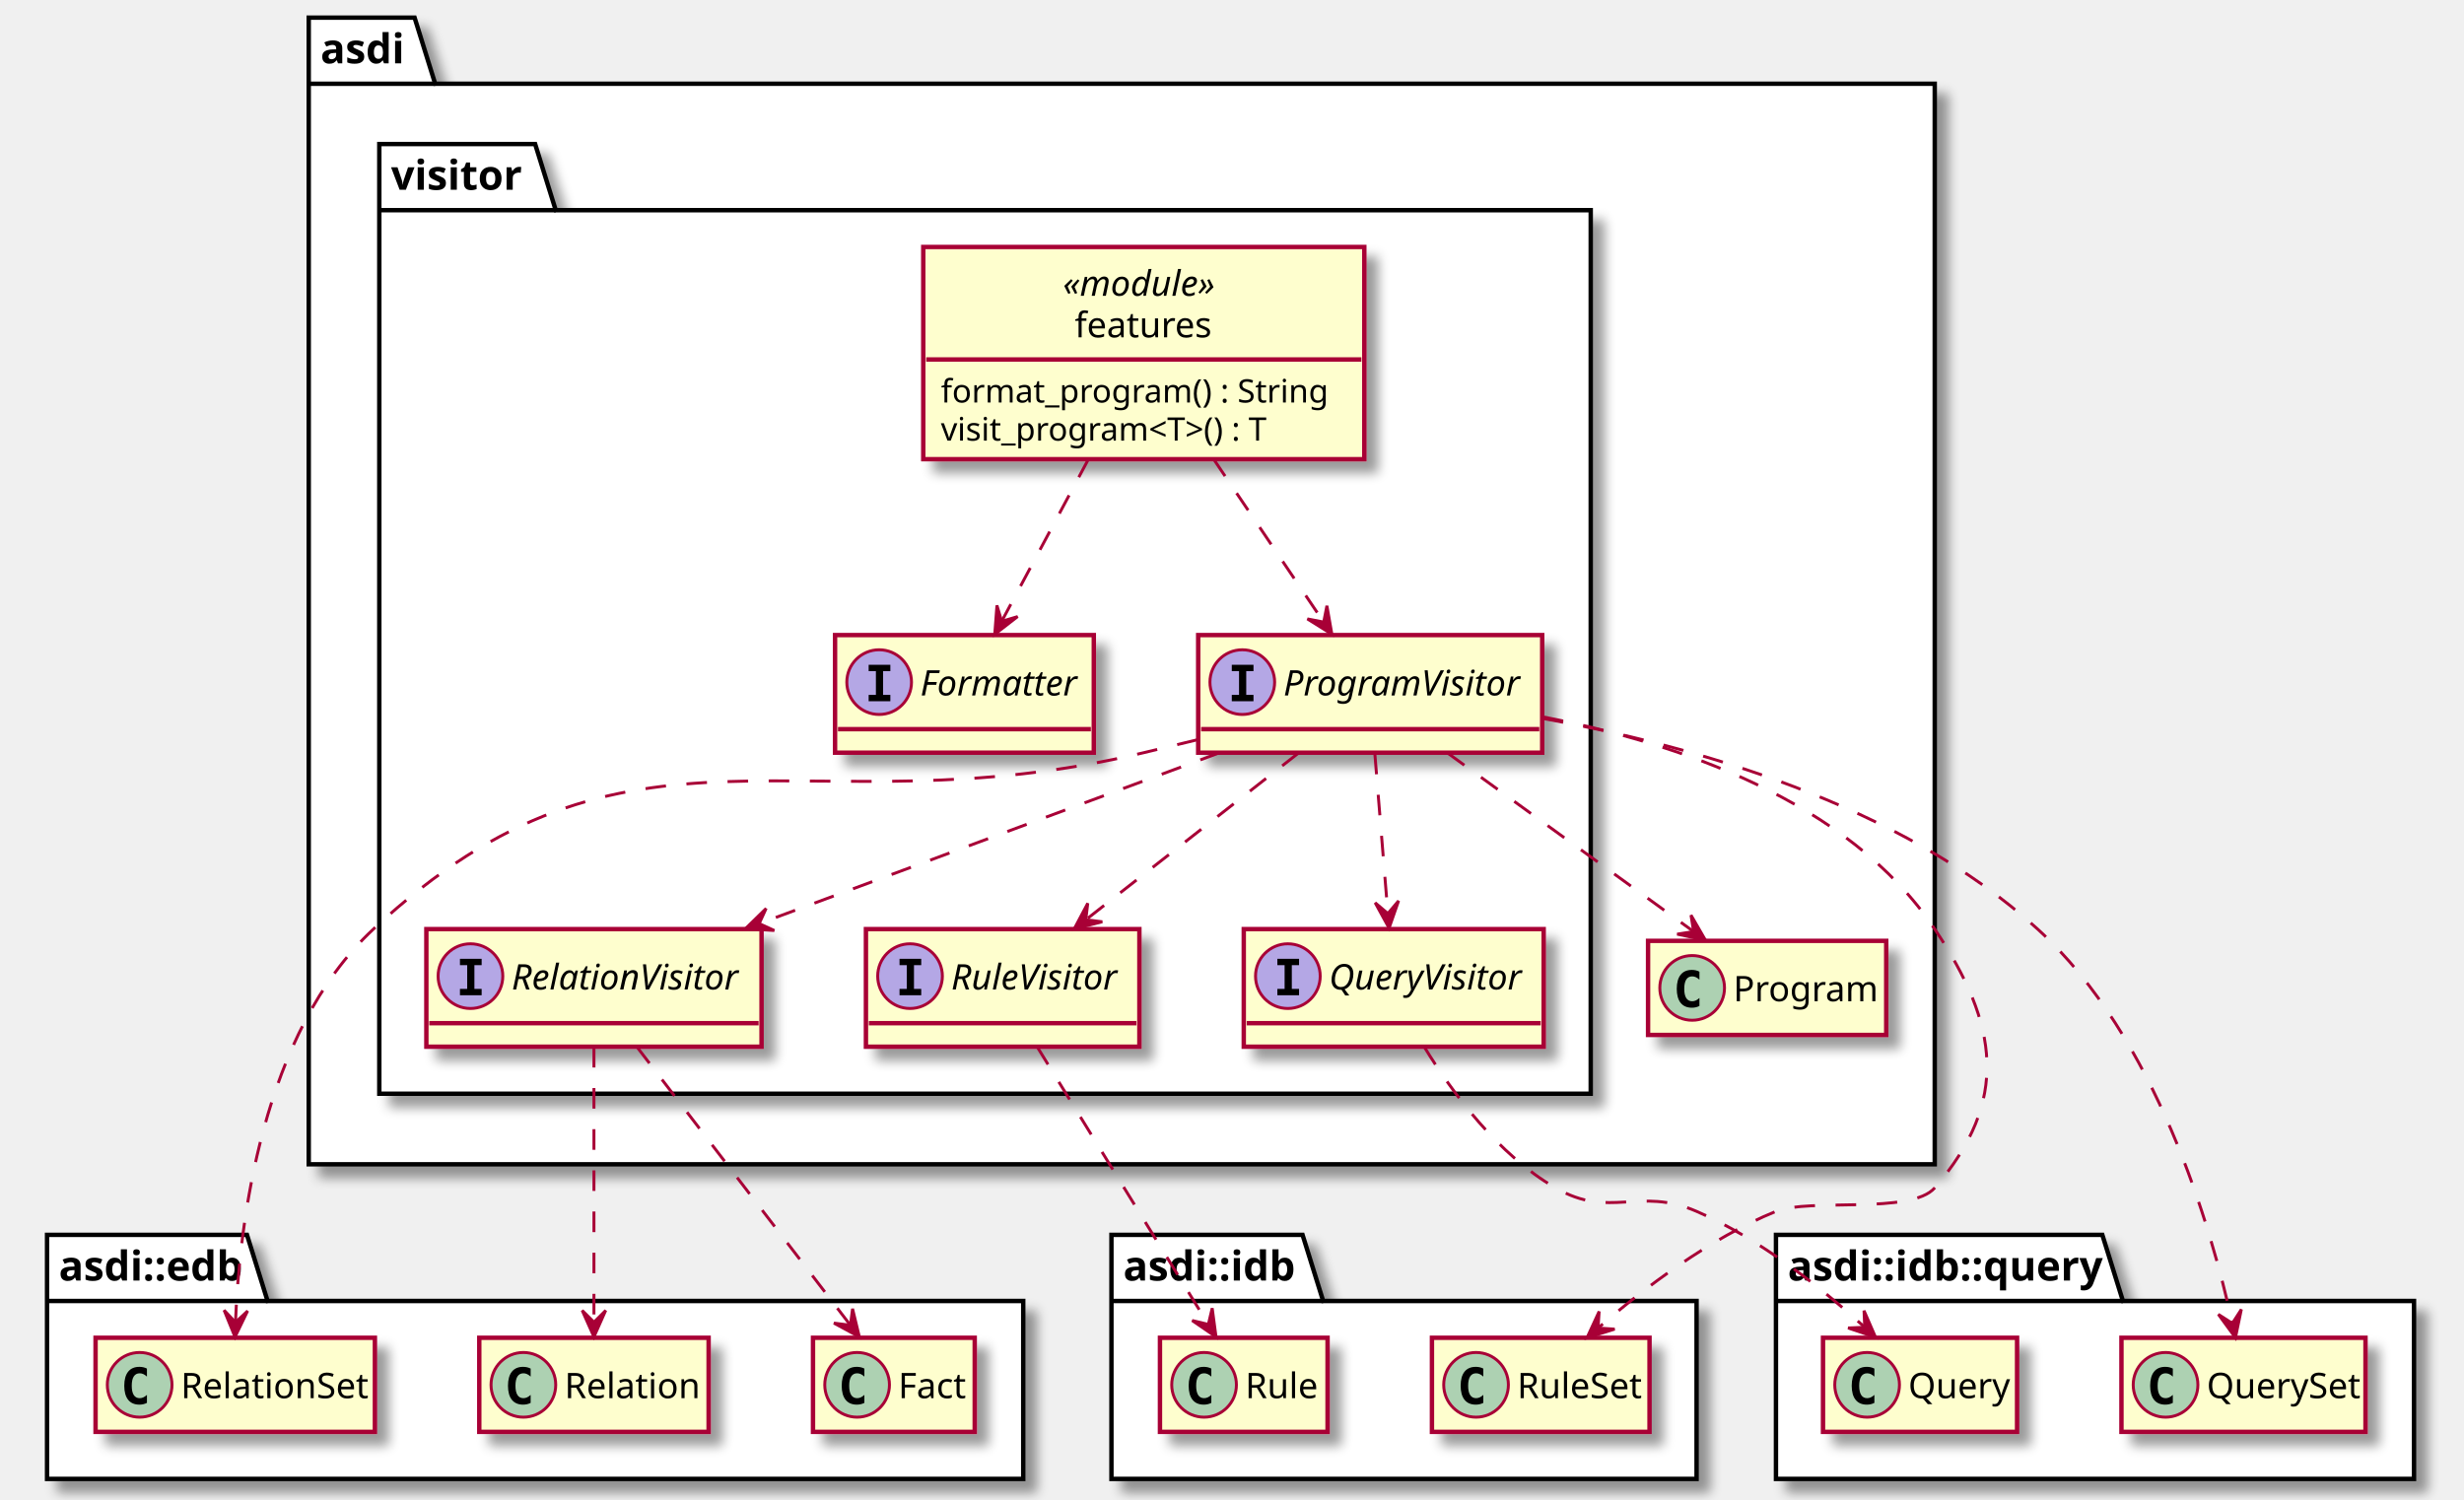
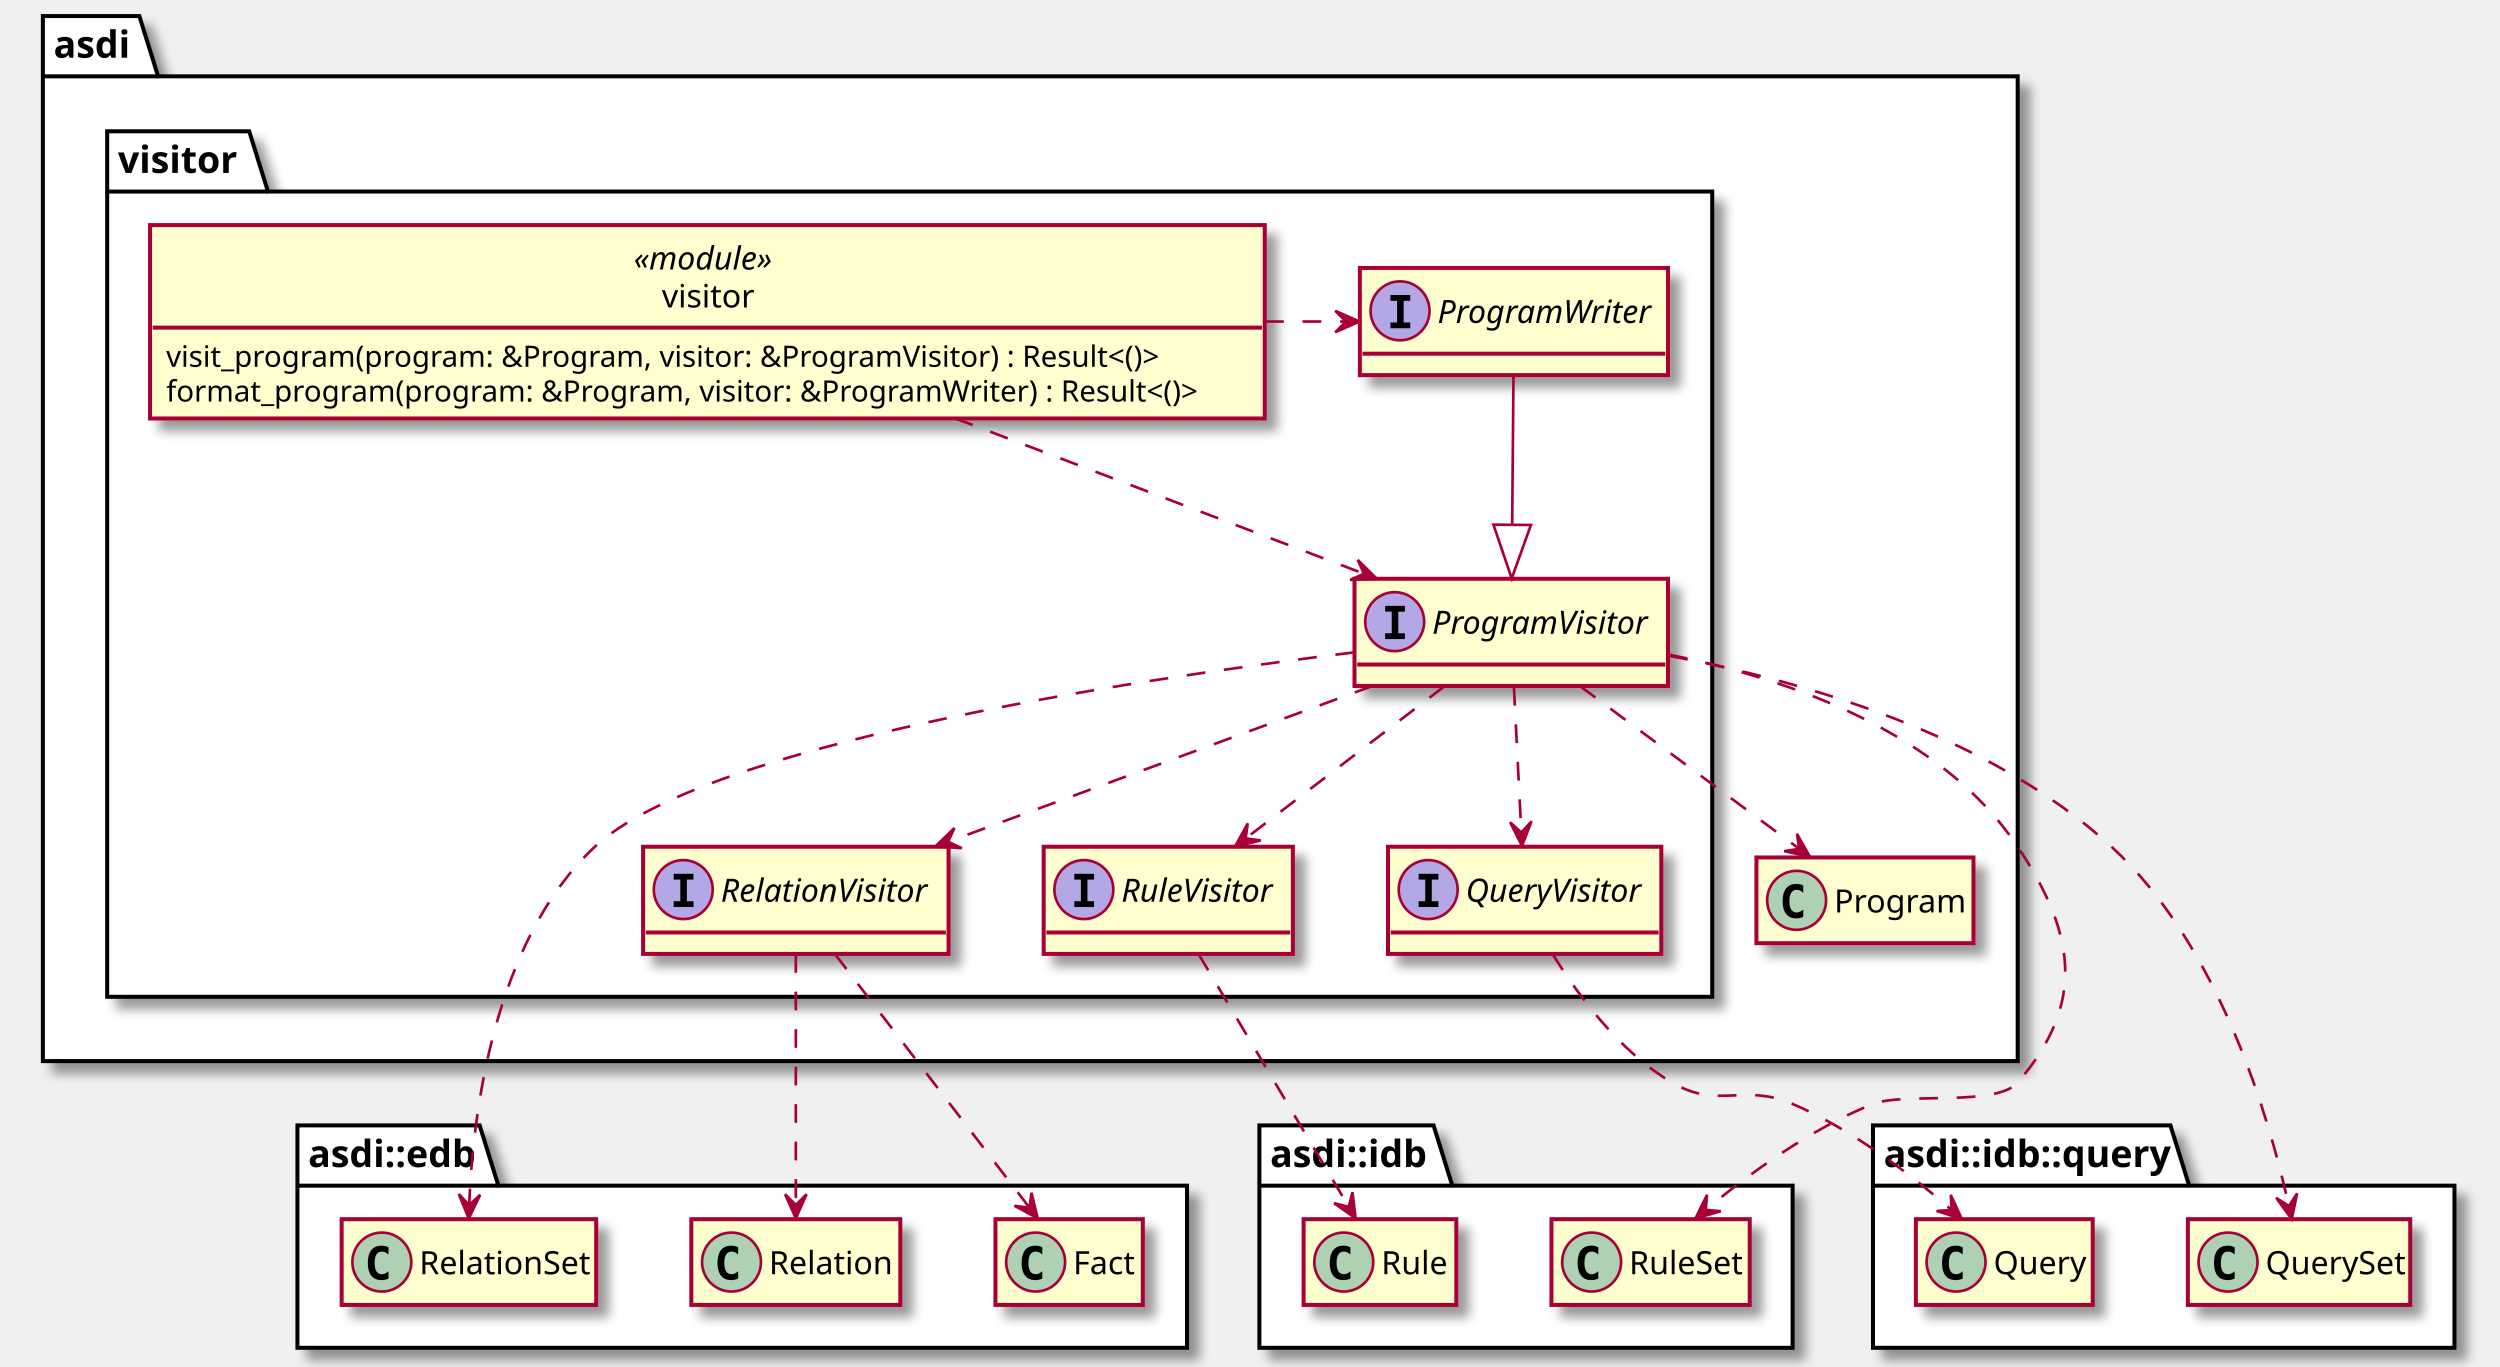
- <svg xmlns="http://www.w3.org/2000/svg" contentScriptType="application/ecmascript" contentStyleType="text/css" height="510px" preserveAspectRatio="none" style="width:838px;height:510px;background:#FFFFFF;" version="1.1" viewBox="0 0 838 510" width="838px" zoomAndPan="magnify">
+ <svg xmlns="http://www.w3.org/2000/svg" contentScriptType="application/ecmascript" contentStyleType="text/css" height="510px" preserveAspectRatio="none" style="width:933px;height:510px;background:#FFFFFF;" version="1.1" viewBox="0 0 933 510" width="933px" zoomAndPan="magnify">
  <defs>
-     <filter height="300%" id="fqxi6n0t3gpfo" width="300%" x="-1" y="-1">
+     <filter height="300%" id="f7qokadaswhg0" width="300%" x="-1" y="-1">
      <feGaussianBlur result="blurOut" stdDeviation="2.0" />
      <feColorMatrix in="blurOut" result="blurOut2" type="matrix" values="0 0 0 0 0 0 0 0 0 0 0 0 0 0 0 0 0 0 .4 0" />
      <feOffset dx="4.0" dy="4.0" in="blurOut2" result="blurOut3" />
      <feBlend in="SourceGraphic" in2="blurOut3" mode="normal" />
    </filter>
  </defs>
  <g>
-     <polygon fill="#FFFFFF" filter="url(#fqxi6n0t3gpfo)" points="105,6,141,6,148,28.488,658,28.488,658,396,105,396,105,6" style="stroke:#000000;stroke-width:1.5;" />
-     <line style="stroke:#000000;stroke-width:1.5;" x1="105" x2="148" y1="28.488" y2="28.488" />
-     <text fill="#000000" font-family="sans-serif" font-size="14" font-weight="bold" lengthAdjust="spacing" textLength="30" x="109" y="21.535">asdi</text>
-     <polygon fill="#FFFFFF" filter="url(#fqxi6n0t3gpfo)" points="129,49,182,49,189,71.488,541,71.488,541,372,129,372,129,49" style="stroke:#000000;stroke-width:1.5;" />
-     <line style="stroke:#000000;stroke-width:1.5;" x1="129" x2="189" y1="71.488" y2="71.488" />
-     <text fill="#000000" font-family="sans-serif" font-size="14" font-weight="bold" lengthAdjust="spacing" textLength="47" x="133" y="64.535">visitor</text>
-     <polygon fill="#FFFFFF" filter="url(#fqxi6n0t3gpfo)" points="16,420,84,420,91,442.488,348,442.488,348,503,16,503,16,420" style="stroke:#000000;stroke-width:1.5;" />
-     <line style="stroke:#000000;stroke-width:1.5;" x1="16" x2="91" y1="442.488" y2="442.488" />
-     <text fill="#000000" font-family="sans-serif" font-size="14" font-weight="bold" lengthAdjust="spacing" textLength="62" x="20" y="435.535">asdi::edb</text>
-     <polygon fill="#FFFFFF" filter="url(#fqxi6n0t3gpfo)" points="378,420,443,420,450,442.488,577,442.488,577,503,378,503,378,420" style="stroke:#000000;stroke-width:1.5;" />
-     <line style="stroke:#000000;stroke-width:1.5;" x1="378" x2="450" y1="442.488" y2="442.488" />
-     <text fill="#000000" font-family="sans-serif" font-size="14" font-weight="bold" lengthAdjust="spacing" textLength="59" x="382" y="435.535">asdi::idb</text>
-     <polygon fill="#FFFFFF" filter="url(#fqxi6n0t3gpfo)" points="604,420,715,420,722,442.488,821,442.488,821,503,604,503,604,420" style="stroke:#000000;stroke-width:1.5;" />
-     <line style="stroke:#000000;stroke-width:1.5;" x1="604" x2="722" y1="442.488" y2="442.488" />
-     <text fill="#000000" font-family="sans-serif" font-size="14" font-weight="bold" lengthAdjust="spacing" textLength="105" x="608" y="435.535">asdi::idb::query</text>
-     <rect codeLine="4" fill="#FEFECE" filter="url(#fqxi6n0t3gpfo)" height="32" id="asdi::Program" style="stroke:#A80036;stroke-width:1.5;" width="81" x="560.5" y="320" />
-     <ellipse cx="575.5" cy="336" fill="#ADD1B2" rx="11" ry="11" style="stroke:#A80036;stroke-width:1.0;" />
-     <path d="M577.973,342.143 Q577.392,342.442 576.753,342.591 Q576.114,342.741 575.408,342.741 Q572.901,342.741 571.582,341.089 Q570.262,339.437 570.262,336.316 Q570.262,333.187 571.582,331.535 Q572.901,329.883 575.408,329.883 Q576.114,329.883 576.761,330.032 Q577.409,330.182 577.973,330.481 L577.973,333.203 Q577.342,332.622 576.749,332.352 Q576.155,332.082 575.524,332.082 Q574.18,332.082 573.495,333.149 Q572.81,334.216 572.81,336.316 Q572.81,338.408 573.495,339.474 Q574.18,340.541 575.524,340.541 Q576.155,340.541 576.749,340.271 Q577.342,340.002 577.973,339.42 Z " fill="#000000" />
-     <text fill="#000000" font-family="sans-serif" font-size="12" lengthAdjust="spacing" textLength="49" x="589.5" y="340.535">Program</text>
-     <rect codeLine="30" fill="#FEFECE" filter="url(#fqxi6n0t3gpfo)" height="40" id="asdi::visitor::Formatter" style="stroke:#A80036;stroke-width:1.5;" width="88" x="284" y="216" />
-     <ellipse cx="299" cy="232" fill="#B4A7E5" rx="11" ry="11" style="stroke:#A80036;stroke-width:1.0;" />
-     <path d="M295.428,228.265 L295.428,226.107 L302.807,226.107 L302.807,228.265 L300.342,228.265 L300.342,236.342 L302.807,236.342 L302.807,238.5 L295.428,238.5 L295.428,236.342 L297.893,236.342 L297.893,228.265 Z " fill="#000000" />
-     <text fill="#000000" font-family="sans-serif" font-size="12" font-style="italic" lengthAdjust="spacing" textLength="56" x="313" y="236.535">Formatter</text>
-     <line style="stroke:#A80036;stroke-width:1.5;" x1="285" x2="371" y1="248" y2="248" />
-     <rect codeLine="32" fill="#FEFECE" filter="url(#fqxi6n0t3gpfo)" height="40" id="asdi::visitor::ProgramVisitor" style="stroke:#A80036;stroke-width:1.5;" width="117" x="407.5" y="216" />
-     <ellipse cx="422.5" cy="232" fill="#B4A7E5" rx="11" ry="11" style="stroke:#A80036;stroke-width:1.0;" />
-     <path d="M418.928,228.265 L418.928,226.107 L426.307,226.107 L426.307,228.265 L423.842,228.265 L423.842,236.342 L426.307,236.342 L426.307,238.5 L418.928,238.5 L418.928,236.342 L421.393,236.342 L421.393,228.265 Z " fill="#000000" />
-     <text fill="#000000" font-family="sans-serif" font-size="12" font-style="italic" lengthAdjust="spacing" textLength="85" x="436.5" y="236.535">ProgramVisitor</text>
-     <line style="stroke:#A80036;stroke-width:1.5;" x1="408.5" x2="523.5" y1="248" y2="248" />
-     <rect codeLine="33" fill="#FEFECE" filter="url(#fqxi6n0t3gpfo)" height="40" id="asdi::visitor::RelationVisitor" style="stroke:#A80036;stroke-width:1.5;" width="114" x="145" y="316" />
-     <ellipse cx="160" cy="332" fill="#B4A7E5" rx="11" ry="11" style="stroke:#A80036;stroke-width:1.0;" />
-     <path d="M156.428,328.265 L156.428,326.107 L163.807,326.107 L163.807,328.265 L161.342,328.265 L161.342,336.342 L163.807,336.342 L163.807,338.5 L156.428,338.5 L156.428,336.342 L158.893,336.342 L158.893,328.265 Z " fill="#000000" />
-     <text fill="#000000" font-family="sans-serif" font-size="12" font-style="italic" lengthAdjust="spacing" textLength="82" x="174" y="336.535">RelationVisitor</text>
-     <line style="stroke:#A80036;stroke-width:1.5;" x1="146" x2="258" y1="348" y2="348" />
-     <rect codeLine="34" fill="#FEFECE" filter="url(#fqxi6n0t3gpfo)" height="40" id="asdi::visitor::RuleVisitor" style="stroke:#A80036;stroke-width:1.5;" width="93" x="294.5" y="316" />
-     <ellipse cx="309.5" cy="332" fill="#B4A7E5" rx="11" ry="11" style="stroke:#A80036;stroke-width:1.0;" />
-     <path d="M305.928,328.265 L305.928,326.107 L313.307,326.107 L313.307,328.265 L310.842,328.265 L310.842,336.342 L313.307,336.342 L313.307,338.5 L305.928,338.5 L305.928,336.342 L308.393,336.342 L308.393,328.265 Z " fill="#000000" />
-     <text fill="#000000" font-family="sans-serif" font-size="12" font-style="italic" lengthAdjust="spacing" textLength="61" x="323.5" y="336.535">RuleVisitor</text>
-     <line style="stroke:#A80036;stroke-width:1.5;" x1="295.5" x2="386.5" y1="348" y2="348" />
-     <rect codeLine="35" fill="#FEFECE" filter="url(#fqxi6n0t3gpfo)" height="40" id="asdi::visitor::QueryVisitor" style="stroke:#A80036;stroke-width:1.5;" width="102" x="423" y="316" />
-     <ellipse cx="438" cy="332" fill="#B4A7E5" rx="11" ry="11" style="stroke:#A80036;stroke-width:1.0;" />
-     <path d="M434.428,328.265 L434.428,326.107 L441.807,326.107 L441.807,328.265 L439.342,328.265 L439.342,336.342 L441.807,336.342 L441.807,338.5 L434.428,338.5 L434.428,336.342 L436.893,336.342 L436.893,328.265 Z " fill="#000000" />
-     <text fill="#000000" font-family="sans-serif" font-size="12" font-style="italic" lengthAdjust="spacing" textLength="70" x="452" y="336.535">QueryVisitor</text>
-     <line style="stroke:#A80036;stroke-width:1.5;" x1="424" x2="524" y1="348" y2="348" />
-     <rect codeLine="52" fill="#FEFECE" filter="url(#fqxi6n0t3gpfo)" height="72.176" id="asdi::visitor::features" style="stroke:#A80036;stroke-width:1.5;" width="150" x="314" y="84" />
-     <text fill="#000000" font-family="sans-serif" font-size="12" font-style="italic" lengthAdjust="spacing" textLength="55" x="361.5" y="100.602">«module»</text>
-     <text fill="#000000" font-family="sans-serif" font-size="12" lengthAdjust="spacing" textLength="47" x="365.5" y="114.734">features</text>
-     <line style="stroke:#A80036;stroke-width:1.5;" x1="315" x2="463" y1="122.266" y2="122.266" />
-     <text fill="#000000" font-family="sans-serif" font-size="11" lengthAdjust="spacing" textLength="138" x="320" y="136.9">format_program() : String</text>
-     <text fill="#000000" font-family="sans-serif" font-size="11" lengthAdjust="spacing" textLength="124" x="320" y="149.856">visit_program&lt;T&gt;() : T</text>
-     <rect codeLine="7" fill="#FEFECE" filter="url(#fqxi6n0t3gpfo)" height="32" id="asdi::edb::RelationSet" style="stroke:#A80036;stroke-width:1.5;" width="95" x="32.5" y="455" />
-     <ellipse cx="47.5" cy="471" fill="#ADD1B2" rx="11" ry="11" style="stroke:#A80036;stroke-width:1.0;" />
-     <path d="M49.973,477.143 Q49.392,477.442 48.753,477.591 Q48.114,477.741 47.408,477.741 Q44.901,477.741 43.581,476.089 Q42.262,474.437 42.262,471.316 Q42.262,468.187 43.581,466.535 Q44.901,464.883 47.408,464.883 Q48.114,464.883 48.761,465.032 Q49.409,465.182 49.973,465.481 L49.973,468.203 Q49.342,467.622 48.749,467.352 Q48.155,467.082 47.524,467.082 Q46.18,467.082 45.495,468.149 Q44.81,469.216 44.81,471.316 Q44.81,473.408 45.495,474.474 Q46.18,475.541 47.524,475.541 Q48.155,475.541 48.749,475.271 Q49.342,475.002 49.973,474.42 Z " fill="#000000" />
-     <text fill="#000000" font-family="sans-serif" font-size="12" lengthAdjust="spacing" textLength="63" x="61.5" y="475.535">RelationSet</text>
-     <rect codeLine="10" fill="#FEFECE" filter="url(#fqxi6n0t3gpfo)" height="32" id="asdi::edb::Relation" style="stroke:#A80036;stroke-width:1.5;" width="78" x="163" y="455" />
-     <ellipse cx="178" cy="471" fill="#ADD1B2" rx="11" ry="11" style="stroke:#A80036;stroke-width:1.0;" />
-     <path d="M180.473,477.143 Q179.892,477.442 179.253,477.591 Q178.614,477.741 177.908,477.741 Q175.401,477.741 174.082,476.089 Q172.762,474.437 172.762,471.316 Q172.762,468.187 174.082,466.535 Q175.401,464.883 177.908,464.883 Q178.614,464.883 179.261,465.032 Q179.909,465.182 180.473,465.481 L180.473,468.203 Q179.842,467.622 179.249,467.352 Q178.655,467.082 178.024,467.082 Q176.68,467.082 175.995,468.149 Q175.31,469.216 175.31,471.316 Q175.31,473.408 175.995,474.474 Q176.68,475.541 178.024,475.541 Q178.655,475.541 179.249,475.271 Q179.842,475.002 180.473,474.42 Z " fill="#000000" />
-     <text fill="#000000" font-family="sans-serif" font-size="12" lengthAdjust="spacing" textLength="46" x="192" y="475.535">Relation</text>
-     <rect codeLine="13" fill="#FEFECE" filter="url(#fqxi6n0t3gpfo)" height="32" id="asdi::edb::Fact" style="stroke:#A80036;stroke-width:1.5;" width="55" x="276.5" y="455" />
-     <ellipse cx="291.5" cy="471" fill="#ADD1B2" rx="11" ry="11" style="stroke:#A80036;stroke-width:1.0;" />
-     <path d="M293.973,477.143 Q293.392,477.442 292.753,477.591 Q292.114,477.741 291.408,477.741 Q288.901,477.741 287.582,476.089 Q286.262,474.437 286.262,471.316 Q286.262,468.187 287.582,466.535 Q288.901,464.883 291.408,464.883 Q292.114,464.883 292.761,465.032 Q293.409,465.182 293.973,465.481 L293.973,468.203 Q293.342,467.622 292.749,467.352 Q292.155,467.082 291.524,467.082 Q290.18,467.082 289.495,468.149 Q288.81,469.216 288.81,471.316 Q288.81,473.408 289.495,474.474 Q290.18,475.541 291.524,475.541 Q292.155,475.541 292.749,475.271 Q293.342,475.002 293.973,474.42 Z " fill="#000000" />
-     <text fill="#000000" font-family="sans-serif" font-size="12" lengthAdjust="spacing" textLength="23" x="305.5" y="475.535">Fact</text>
-     <rect codeLine="16" fill="#FEFECE" filter="url(#fqxi6n0t3gpfo)" height="32" id="asdi::idb::RuleSet" style="stroke:#A80036;stroke-width:1.5;" width="74" x="487" y="455" />
-     <ellipse cx="502" cy="471" fill="#ADD1B2" rx="11" ry="11" style="stroke:#A80036;stroke-width:1.0;" />
-     <path d="M504.473,477.143 Q503.892,477.442 503.253,477.591 Q502.614,477.741 501.908,477.741 Q499.401,477.741 498.082,476.089 Q496.762,474.437 496.762,471.316 Q496.762,468.187 498.082,466.535 Q499.401,464.883 501.908,464.883 Q502.614,464.883 503.261,465.032 Q503.909,465.182 504.473,465.481 L504.473,468.203 Q503.842,467.622 503.249,467.352 Q502.655,467.082 502.024,467.082 Q500.68,467.082 499.995,468.149 Q499.31,469.216 499.31,471.316 Q499.31,473.408 499.995,474.474 Q500.68,475.541 502.024,475.541 Q502.655,475.541 503.249,475.271 Q503.842,475.002 504.473,474.42 Z " fill="#000000" />
-     <text fill="#000000" font-family="sans-serif" font-size="12" lengthAdjust="spacing" textLength="42" x="516" y="475.535">RuleSet</text>
-     <rect codeLine="19" fill="#FEFECE" filter="url(#fqxi6n0t3gpfo)" height="32" id="asdi::idb::Rule" style="stroke:#A80036;stroke-width:1.5;" width="57" x="394.5" y="455" />
-     <ellipse cx="409.5" cy="471" fill="#ADD1B2" rx="11" ry="11" style="stroke:#A80036;stroke-width:1.0;" />
-     <path d="M411.973,477.143 Q411.392,477.442 410.753,477.591 Q410.114,477.741 409.408,477.741 Q406.901,477.741 405.582,476.089 Q404.262,474.437 404.262,471.316 Q404.262,468.187 405.582,466.535 Q406.901,464.883 409.408,464.883 Q410.114,464.883 410.761,465.032 Q411.409,465.182 411.973,465.481 L411.973,468.203 Q411.342,467.622 410.749,467.352 Q410.155,467.082 409.524,467.082 Q408.18,467.082 407.495,468.149 Q406.81,469.216 406.81,471.316 Q406.81,473.408 407.495,474.474 Q408.18,475.541 409.524,475.541 Q410.155,475.541 410.749,475.271 Q411.342,475.002 411.973,474.42 Z " fill="#000000" />
-     <text fill="#000000" font-family="sans-serif" font-size="12" lengthAdjust="spacing" textLength="25" x="423.5" y="475.535">Rule</text>
-     <rect codeLine="22" fill="#FEFECE" filter="url(#fqxi6n0t3gpfo)" height="32" id="asdi::idb::query::QuerySet" style="stroke:#A80036;stroke-width:1.5;" width="83" x="721.5" y="455" />
-     <ellipse cx="736.5" cy="471" fill="#ADD1B2" rx="11" ry="11" style="stroke:#A80036;stroke-width:1.0;" />
-     <path d="M738.973,477.143 Q738.392,477.442 737.753,477.591 Q737.114,477.741 736.408,477.741 Q733.901,477.741 732.582,476.089 Q731.262,474.437 731.262,471.316 Q731.262,468.187 732.582,466.535 Q733.901,464.883 736.408,464.883 Q737.114,464.883 737.761,465.032 Q738.409,465.182 738.973,465.481 L738.973,468.203 Q738.342,467.622 737.749,467.352 Q737.155,467.082 736.524,467.082 Q735.18,467.082 734.495,468.149 Q733.81,469.216 733.81,471.316 Q733.81,473.408 734.495,474.474 Q735.18,475.541 736.524,475.541 Q737.155,475.541 737.749,475.271 Q738.342,475.002 738.973,474.42 Z " fill="#000000" />
-     <text fill="#000000" font-family="sans-serif" font-size="12" lengthAdjust="spacing" textLength="51" x="750.5" y="475.535">QuerySet</text>
-     <rect codeLine="25" fill="#FEFECE" filter="url(#fqxi6n0t3gpfo)" height="32" id="asdi::idb::query::Query" style="stroke:#A80036;stroke-width:1.5;" width="66" x="620" y="455" />
-     <ellipse cx="635" cy="471" fill="#ADD1B2" rx="11" ry="11" style="stroke:#A80036;stroke-width:1.0;" />
-     <path d="M637.473,477.143 Q636.892,477.442 636.253,477.591 Q635.614,477.741 634.908,477.741 Q632.401,477.741 631.082,476.089 Q629.762,474.437 629.762,471.316 Q629.762,468.187 631.082,466.535 Q632.401,464.883 634.908,464.883 Q635.614,464.883 636.261,465.032 Q636.909,465.182 637.473,465.481 L637.473,468.203 Q636.842,467.622 636.249,467.352 Q635.655,467.082 635.024,467.082 Q633.68,467.082 632.995,468.149 Q632.31,469.216 632.31,471.316 Q632.31,473.408 632.995,474.474 Q633.68,475.541 635.024,475.541 Q635.655,475.541 636.249,475.271 Q636.842,475.002 637.473,474.42 Z " fill="#000000" />
-     <text fill="#000000" font-family="sans-serif" font-size="12" lengthAdjust="spacing" textLength="34" x="649" y="475.535">Query</text>
-     <path codeLine="37" d="M414.79,256.01 C369.85,272.69 304.61,296.91 258.23,314.13 " fill="none" id="asdi::visitor::ProgramVisitor-to-asdi::visitor::RelationVisitor" style="stroke:#A80036;stroke-width:1.0;stroke-dasharray:7.0,7.0;" />
-     <polygon fill="#A80036" points="253.52,315.87,263.35,316.481,258.206,314.127,260.561,308.983,253.52,315.87" style="stroke:#A80036;stroke-width:1.0;" />
-     <path codeLine="38" d="M441.6,256.13 C420.87,272.38 391.09,295.73 369.31,312.81 " fill="none" id="asdi::visitor::ProgramVisitor-to-asdi::visitor::RuleVisitor" style="stroke:#A80036;stroke-width:1.0;stroke-dasharray:7.0,7.0;" />
-     <polygon fill="#A80036" points="365.34,315.92,374.889,313.506,369.272,312.832,369.947,307.215,365.34,315.92" style="stroke:#A80036;stroke-width:1.0;" />
-     <path codeLine="39" d="M467.58,256.36 C468.85,271.93 470.64,293.9 472.01,310.66 " fill="none" id="asdi::visitor::ProgramVisitor-to-asdi::visitor::QueryVisitor" style="stroke:#A80036;stroke-width:1.0;stroke-dasharray:7.0,7.0;" />
-     <polygon fill="#A80036" points="472.42,315.68,475.661,306.38,472.006,310.697,467.688,307.042,472.42,315.68" style="stroke:#A80036;stroke-width:1.0;" />
-     <path codeLine="40" d="M492.35,256.13 C516.48,273.64 551.95,299.39 575.73,316.65 " fill="none" id="asdi::visitor::ProgramVisitor-to-asdi::Program" style="stroke:#A80036;stroke-width:1.0;stroke-dasharray:7.0,7.0;" />
-     <polygon fill="#A80036" points="580.03,319.78,575.108,311.249,575.988,316.837,570.4,317.717,580.03,319.78" style="stroke:#A80036;stroke-width:1.0;" />
-     <path codeLine="41" d="M407.17,251.62 C401.04,253.12 394.89,254.6 389,256 C272.78,283.64 214.42,234.59 127,316 C88.94,351.44 81.38,416.71 80.09,449.73 " fill="none" id="asdi::visitor::ProgramVisitor-to-asdi::edb::RelationSet" style="stroke:#A80036;stroke-width:1.0;stroke-dasharray:7.0,7.0;" />
-     <polygon fill="#A80036" points="79.93,454.74,84.212,445.87,80.088,449.743,76.216,445.618,79.93,454.74" style="stroke:#A80036;stroke-width:1.0;" />
-     <path codeLine="42" d="M524.74,243.83 C569.58,252.46 628.51,271.98 658,316 C679.77,348.49 683.55,374.39 658,404 C650.08,413.18 615.23,407.42 604,412 C581.35,421.24 559.11,438.18 543.85,451.38 " fill="none" id="asdi::visitor::ProgramVisitor-to-asdi::idb::RuleSet" style="stroke:#A80036;stroke-width:1.0;stroke-dasharray:7.0,7.0;" />
-     <polygon fill="#A80036" points="539.74,454.99,549.142,452.056,543.497,451.69,543.862,446.045,539.74,454.99" style="stroke:#A80036;stroke-width:1.0;" />
-     <path codeLine="43" d="M524.75,244.36 C574.9,253.42 646.14,273.25 693,316 C733.37,352.82 752.03,417.46 759.22,450.04 " fill="none" id="asdi::visitor::ProgramVisitor-to-asdi::idb::query::QuerySet" style="stroke:#A80036;stroke-width:1.0;stroke-dasharray:7.0,7.0;" />
-     <polygon fill="#A80036" points="760.27,454.98,762.276,445.338,759.213,450.093,754.457,447.029,760.27,454.98" style="stroke:#A80036;stroke-width:1.0;" />
-     <path codeLine="45" d="M202,356.06 C202,380.87 202,424.06 202,449.55 " fill="none" id="asdi::visitor::RelationVisitor-to-asdi::edb::Relation" style="stroke:#A80036;stroke-width:1.0;stroke-dasharray:7.0,7.0;" />
-     <polygon fill="#A80036" points="202,454.7,206,445.7,202,449.7,198,445.7,202,454.7" style="stroke:#A80036;stroke-width:1.0;" />
-     <path codeLine="46" d="M216.61,356.06 C235.88,381.18 269.61,425.15 289.04,450.5 " fill="none" id="asdi::visitor::RelationVisitor-to-asdi::edb::Fact" style="stroke:#A80036;stroke-width:1.0;stroke-dasharray:7.0,7.0;" />
-     <polygon fill="#A80036" points="292.27,454.7,289.955,445.127,289.222,450.736,283.613,450.004,292.27,454.7" style="stroke:#A80036;stroke-width:1.0;" />
-     <path codeLine="48" d="M352.75,356.06 C368.17,381.07 395.13,424.79 410.78,450.18 " fill="none" id="asdi::visitor::RuleVisitor-to-asdi::idb::Rule" style="stroke:#A80036;stroke-width:1.0;stroke-dasharray:7.0,7.0;" />
-     <polygon fill="#A80036" points="413.57,454.7,412.269,444.938,410.954,450.439,405.452,449.124,413.57,454.7" style="stroke:#A80036;stroke-width:1.0;" />
-     <path codeLine="50" d="M484.43,356.14 C493.93,371.64 509.46,392.7 529,404 C547.72,414.83 557.15,403.41 577,412 C598.58,421.34 619.55,438.11 633.98,451.22 " fill="none" id="asdi::visitor::QueryVisitor-to-asdi::idb::query::Query" style="stroke:#A80036;stroke-width:1.0;stroke-dasharray:7.0,7.0;" />
-     <polygon fill="#A80036" points="637.87,454.81,633.948,445.776,634.188,451.428,628.536,451.667,637.87,454.81" style="stroke:#A80036;stroke-width:1.0;" />
-     <path codeLine="57" d="M412.73,156.13 C424.85,174.07 439.27,195.42 450.04,211.38 " fill="none" id="asdi::visitor::features-to-asdi::visitor::ProgramVisitor" style="stroke:#A80036;stroke-width:1.0;stroke-dasharray:7.0,7.0;" />
-     <polygon fill="#A80036" points="452.98,215.73,451.277,206.029,450.19,211.581,444.639,210.493,452.98,215.73" style="stroke:#A80036;stroke-width:1.0;" />
-     <path codeLine="58" d="M370.2,156.13 C360.68,173.92 349.37,195.06 340.86,210.97 " fill="none" id="asdi::visitor::features-to-asdi::visitor::Formatter" style="stroke:#A80036;stroke-width:1.0;stroke-dasharray:7.0,7.0;" />
-     <polygon fill="#A80036" points="338.31,215.73,346.101,209.705,340.682,211.329,339.059,205.91,338.31,215.73" style="stroke:#A80036;stroke-width:1.0;" />
+     <polygon fill="#FFFFFF" filter="url(#f7qokadaswhg0)" points="16,6,52,6,59,28.488,753,28.488,753,396,16,396,16,6" style="stroke:#000000;stroke-width:1.5;" />
+     <line style="stroke:#000000;stroke-width:1.5;" x1="16" x2="59" y1="28.488" y2="28.488" />
+     <text fill="#000000" font-family="sans-serif" font-size="14" font-weight="bold" lengthAdjust="spacing" textLength="30" x="20" y="21.535">asdi</text>
+     <polygon fill="#FFFFFF" filter="url(#f7qokadaswhg0)" points="40,49,93,49,100,71.488,639,71.488,639,372,40,372,40,49" style="stroke:#000000;stroke-width:1.5;" />
+     <line style="stroke:#000000;stroke-width:1.5;" x1="40" x2="100" y1="71.488" y2="71.488" />
+     <text fill="#000000" font-family="sans-serif" font-size="14" font-weight="bold" lengthAdjust="spacing" textLength="47" x="44" y="64.535">visitor</text>
+     <polygon fill="#FFFFFF" filter="url(#f7qokadaswhg0)" points="111,420,179,420,186,442.488,443,442.488,443,503,111,503,111,420" style="stroke:#000000;stroke-width:1.5;" />
+     <line style="stroke:#000000;stroke-width:1.5;" x1="111" x2="186" y1="442.488" y2="442.488" />
+     <text fill="#000000" font-family="sans-serif" font-size="14" font-weight="bold" lengthAdjust="spacing" textLength="62" x="115" y="435.535">asdi::edb</text>
+     <polygon fill="#FFFFFF" filter="url(#f7qokadaswhg0)" points="470,420,535,420,542,442.488,669,442.488,669,503,470,503,470,420" style="stroke:#000000;stroke-width:1.5;" />
+     <line style="stroke:#000000;stroke-width:1.5;" x1="470" x2="542" y1="442.488" y2="442.488" />
+     <text fill="#000000" font-family="sans-serif" font-size="14" font-weight="bold" lengthAdjust="spacing" textLength="59" x="474" y="435.535">asdi::idb</text>
+     <polygon fill="#FFFFFF" filter="url(#f7qokadaswhg0)" points="699,420,810,420,817,442.488,916,442.488,916,503,699,503,699,420" style="stroke:#000000;stroke-width:1.5;" />
+     <line style="stroke:#000000;stroke-width:1.5;" x1="699" x2="817" y1="442.488" y2="442.488" />
+     <text fill="#000000" font-family="sans-serif" font-size="14" font-weight="bold" lengthAdjust="spacing" textLength="105" x="703" y="435.535">asdi::idb::query</text>
+     <rect codeLine="4" fill="#FEFECE" filter="url(#f7qokadaswhg0)" height="32" id="asdi::Program" style="stroke:#A80036;stroke-width:1.5;" width="81" x="655.5" y="320" />
+     <ellipse cx="670.5" cy="336" fill="#ADD1B2" rx="11" ry="11" style="stroke:#A80036;stroke-width:1.0;" />
+     <path d="M672.973,342.143 Q672.392,342.442 671.753,342.591 Q671.114,342.741 670.408,342.741 Q667.901,342.741 666.582,341.089 Q665.262,339.437 665.262,336.316 Q665.262,333.187 666.582,331.535 Q667.901,329.883 670.408,329.883 Q671.114,329.883 671.761,330.032 Q672.409,330.182 672.973,330.481 L672.973,333.203 Q672.342,332.622 671.749,332.352 Q671.155,332.082 670.524,332.082 Q669.18,332.082 668.495,333.149 Q667.81,334.216 667.81,336.316 Q667.81,338.408 668.495,339.474 Q669.18,340.541 670.524,340.541 Q671.155,340.541 671.749,340.271 Q672.342,340.002 672.973,339.42 Z " fill="#000000" />
+     <text fill="#000000" font-family="sans-serif" font-size="12" lengthAdjust="spacing" textLength="49" x="684.5" y="340.535">Program</text>
+     <rect codeLine="30" fill="#FEFECE" filter="url(#f7qokadaswhg0)" height="40" id="asdi::visitor::ProgramVisitor" style="stroke:#A80036;stroke-width:1.5;" width="117" x="505.5" y="216" />
+     <ellipse cx="520.5" cy="232" fill="#B4A7E5" rx="11" ry="11" style="stroke:#A80036;stroke-width:1.0;" />
+     <path d="M516.928,228.265 L516.928,226.107 L524.307,226.107 L524.307,228.265 L521.842,228.265 L521.842,236.342 L524.307,236.342 L524.307,238.5 L516.928,238.5 L516.928,236.342 L519.393,236.342 L519.393,228.265 Z " fill="#000000" />
+     <text fill="#000000" font-family="sans-serif" font-size="12" font-style="italic" lengthAdjust="spacing" textLength="85" x="534.5" y="236.535">ProgramVisitor</text>
+     <line style="stroke:#A80036;stroke-width:1.5;" x1="506.5" x2="621.5" y1="248" y2="248" />
+     <rect codeLine="31" fill="#FEFECE" filter="url(#f7qokadaswhg0)" height="40" id="asdi::visitor::ProgramWriter" style="stroke:#A80036;stroke-width:1.5;" width="115" x="507.5" y="100" />
+     <ellipse cx="522.5" cy="116" fill="#B4A7E5" rx="11" ry="11" style="stroke:#A80036;stroke-width:1.0;" />
+     <path d="M518.928,112.265 L518.928,110.107 L526.307,110.107 L526.307,112.265 L523.842,112.265 L523.842,120.342 L526.307,120.342 L526.307,122.5 L518.928,122.5 L518.928,120.342 L521.393,120.342 L521.393,112.265 Z " fill="#000000" />
+     <text fill="#000000" font-family="sans-serif" font-size="12" font-style="italic" lengthAdjust="spacing" textLength="83" x="536.5" y="120.535">ProgramWriter</text>
+     <line style="stroke:#A80036;stroke-width:1.5;" x1="508.5" x2="621.5" y1="132" y2="132" />
+     <rect codeLine="32" fill="#FEFECE" filter="url(#f7qokadaswhg0)" height="40" id="asdi::visitor::RelationVisitor" style="stroke:#A80036;stroke-width:1.5;" width="114" x="240" y="316" />
+     <ellipse cx="255" cy="332" fill="#B4A7E5" rx="11" ry="11" style="stroke:#A80036;stroke-width:1.0;" />
+     <path d="M251.428,328.265 L251.428,326.107 L258.807,326.107 L258.807,328.265 L256.342,328.265 L256.342,336.342 L258.807,336.342 L258.807,338.5 L251.428,338.5 L251.428,336.342 L253.893,336.342 L253.893,328.265 Z " fill="#000000" />
+     <text fill="#000000" font-family="sans-serif" font-size="12" font-style="italic" lengthAdjust="spacing" textLength="82" x="269" y="336.535">RelationVisitor</text>
+     <line style="stroke:#A80036;stroke-width:1.5;" x1="241" x2="353" y1="348" y2="348" />
+     <rect codeLine="33" fill="#FEFECE" filter="url(#f7qokadaswhg0)" height="40" id="asdi::visitor::RuleVisitor" style="stroke:#A80036;stroke-width:1.5;" width="93" x="389.5" y="316" />
+     <ellipse cx="404.5" cy="332" fill="#B4A7E5" rx="11" ry="11" style="stroke:#A80036;stroke-width:1.0;" />
+     <path d="M400.928,328.265 L400.928,326.107 L408.307,326.107 L408.307,328.265 L405.842,328.265 L405.842,336.342 L408.307,336.342 L408.307,338.5 L400.928,338.5 L400.928,336.342 L403.393,336.342 L403.393,328.265 Z " fill="#000000" />
+     <text fill="#000000" font-family="sans-serif" font-size="12" font-style="italic" lengthAdjust="spacing" textLength="61" x="418.5" y="336.535">RuleVisitor</text>
+     <line style="stroke:#A80036;stroke-width:1.5;" x1="390.5" x2="481.5" y1="348" y2="348" />
+     <rect codeLine="34" fill="#FEFECE" filter="url(#f7qokadaswhg0)" height="40" id="asdi::visitor::QueryVisitor" style="stroke:#A80036;stroke-width:1.5;" width="102" x="518" y="316" />
+     <ellipse cx="533" cy="332" fill="#B4A7E5" rx="11" ry="11" style="stroke:#A80036;stroke-width:1.0;" />
+     <path d="M529.428,328.265 L529.428,326.107 L536.807,326.107 L536.807,328.265 L534.342,328.265 L534.342,336.342 L536.807,336.342 L536.807,338.5 L529.428,338.5 L529.428,336.342 L531.893,336.342 L531.893,328.265 Z " fill="#000000" />
+     <text fill="#000000" font-family="sans-serif" font-size="12" font-style="italic" lengthAdjust="spacing" textLength="70" x="547" y="336.535">QueryVisitor</text>
+     <line style="stroke:#A80036;stroke-width:1.5;" x1="519" x2="619" y1="348" y2="348" />
+     <rect codeLine="54" fill="#FEFECE" filter="url(#f7qokadaswhg0)" height="72.176" id="asdi::visitor::visitor" style="stroke:#A80036;stroke-width:1.5;" width="416" x="56" y="84" />
+     <text fill="#000000" font-family="sans-serif" font-size="12" font-style="italic" lengthAdjust="spacing" textLength="55" x="236.5" y="100.602">«module»</text>
+     <text fill="#000000" font-family="sans-serif" font-size="12" lengthAdjust="spacing" textLength="34" x="247" y="114.734">visitor</text>
+     <line style="stroke:#A80036;stroke-width:1.5;" x1="57" x2="471" y1="122.266" y2="122.266" />
+     <text fill="#000000" font-family="sans-serif" font-size="11" lengthAdjust="spacing" textLength="393" x="62" y="136.9">visit_program(program: &amp;Program, visitor: &amp;ProgramVisitor) : Result&lt;()&gt;</text>
+     <text fill="#000000" font-family="sans-serif" font-size="11" lengthAdjust="spacing" textLength="404" x="62" y="149.856">format_program(program: &amp;Program, visitor: &amp;ProgramWriter) : Result&lt;()&gt;</text>
+     <rect codeLine="7" fill="#FEFECE" filter="url(#f7qokadaswhg0)" height="32" id="asdi::edb::RelationSet" style="stroke:#A80036;stroke-width:1.5;" width="95" x="127.5" y="455" />
+     <ellipse cx="142.5" cy="471" fill="#ADD1B2" rx="11" ry="11" style="stroke:#A80036;stroke-width:1.0;" />
+     <path d="M144.973,477.143 Q144.392,477.442 143.753,477.591 Q143.114,477.741 142.408,477.741 Q139.901,477.741 138.582,476.089 Q137.262,474.437 137.262,471.316 Q137.262,468.187 138.582,466.535 Q139.901,464.883 142.408,464.883 Q143.114,464.883 143.761,465.032 Q144.409,465.182 144.973,465.481 L144.973,468.203 Q144.342,467.622 143.749,467.352 Q143.155,467.082 142.524,467.082 Q141.18,467.082 140.495,468.149 Q139.81,469.216 139.81,471.316 Q139.81,473.408 140.495,474.474 Q141.18,475.541 142.524,475.541 Q143.155,475.541 143.749,475.271 Q144.342,475.002 144.973,474.42 Z " fill="#000000" />
+     <text fill="#000000" font-family="sans-serif" font-size="12" lengthAdjust="spacing" textLength="63" x="156.5" y="475.535">RelationSet</text>
+     <rect codeLine="10" fill="#FEFECE" filter="url(#f7qokadaswhg0)" height="32" id="asdi::edb::Relation" style="stroke:#A80036;stroke-width:1.5;" width="78" x="258" y="455" />
+     <ellipse cx="273" cy="471" fill="#ADD1B2" rx="11" ry="11" style="stroke:#A80036;stroke-width:1.0;" />
+     <path d="M275.473,477.143 Q274.892,477.442 274.253,477.591 Q273.614,477.741 272.908,477.741 Q270.401,477.741 269.082,476.089 Q267.762,474.437 267.762,471.316 Q267.762,468.187 269.082,466.535 Q270.401,464.883 272.908,464.883 Q273.614,464.883 274.261,465.032 Q274.909,465.182 275.473,465.481 L275.473,468.203 Q274.842,467.622 274.249,467.352 Q273.655,467.082 273.024,467.082 Q271.68,467.082 270.995,468.149 Q270.31,469.216 270.31,471.316 Q270.31,473.408 270.995,474.474 Q271.68,475.541 273.024,475.541 Q273.655,475.541 274.249,475.271 Q274.842,475.002 275.473,474.42 Z " fill="#000000" />
+     <text fill="#000000" font-family="sans-serif" font-size="12" lengthAdjust="spacing" textLength="46" x="287" y="475.535">Relation</text>
+     <rect codeLine="13" fill="#FEFECE" filter="url(#f7qokadaswhg0)" height="32" id="asdi::edb::Fact" style="stroke:#A80036;stroke-width:1.5;" width="55" x="371.5" y="455" />
+     <ellipse cx="386.5" cy="471" fill="#ADD1B2" rx="11" ry="11" style="stroke:#A80036;stroke-width:1.0;" />
+     <path d="M388.973,477.143 Q388.392,477.442 387.753,477.591 Q387.114,477.741 386.408,477.741 Q383.901,477.741 382.582,476.089 Q381.262,474.437 381.262,471.316 Q381.262,468.187 382.582,466.535 Q383.901,464.883 386.408,464.883 Q387.114,464.883 387.761,465.032 Q388.409,465.182 388.973,465.481 L388.973,468.203 Q388.342,467.622 387.749,467.352 Q387.155,467.082 386.524,467.082 Q385.18,467.082 384.495,468.149 Q383.81,469.216 383.81,471.316 Q383.81,473.408 384.495,474.474 Q385.18,475.541 386.524,475.541 Q387.155,475.541 387.749,475.271 Q388.342,475.002 388.973,474.42 Z " fill="#000000" />
+     <text fill="#000000" font-family="sans-serif" font-size="12" lengthAdjust="spacing" textLength="23" x="400.5" y="475.535">Fact</text>
+     <rect codeLine="16" fill="#FEFECE" filter="url(#f7qokadaswhg0)" height="32" id="asdi::idb::RuleSet" style="stroke:#A80036;stroke-width:1.5;" width="74" x="579" y="455" />
+     <ellipse cx="594" cy="471" fill="#ADD1B2" rx="11" ry="11" style="stroke:#A80036;stroke-width:1.0;" />
+     <path d="M596.473,477.143 Q595.892,477.442 595.253,477.591 Q594.614,477.741 593.908,477.741 Q591.401,477.741 590.082,476.089 Q588.762,474.437 588.762,471.316 Q588.762,468.187 590.082,466.535 Q591.401,464.883 593.908,464.883 Q594.614,464.883 595.261,465.032 Q595.909,465.182 596.473,465.481 L596.473,468.203 Q595.842,467.622 595.249,467.352 Q594.655,467.082 594.024,467.082 Q592.68,467.082 591.995,468.149 Q591.31,469.216 591.31,471.316 Q591.31,473.408 591.995,474.474 Q592.68,475.541 594.024,475.541 Q594.655,475.541 595.249,475.271 Q595.842,475.002 596.473,474.42 Z " fill="#000000" />
+     <text fill="#000000" font-family="sans-serif" font-size="12" lengthAdjust="spacing" textLength="42" x="608" y="475.535">RuleSet</text>
+     <rect codeLine="19" fill="#FEFECE" filter="url(#f7qokadaswhg0)" height="32" id="asdi::idb::Rule" style="stroke:#A80036;stroke-width:1.5;" width="57" x="486.5" y="455" />
+     <ellipse cx="501.5" cy="471" fill="#ADD1B2" rx="11" ry="11" style="stroke:#A80036;stroke-width:1.0;" />
+     <path d="M503.973,477.143 Q503.392,477.442 502.753,477.591 Q502.114,477.741 501.408,477.741 Q498.901,477.741 497.582,476.089 Q496.262,474.437 496.262,471.316 Q496.262,468.187 497.582,466.535 Q498.901,464.883 501.408,464.883 Q502.114,464.883 502.761,465.032 Q503.409,465.182 503.973,465.481 L503.973,468.203 Q503.342,467.622 502.749,467.352 Q502.155,467.082 501.524,467.082 Q500.18,467.082 499.495,468.149 Q498.81,469.216 498.81,471.316 Q498.81,473.408 499.495,474.474 Q500.18,475.541 501.524,475.541 Q502.155,475.541 502.749,475.271 Q503.342,475.002 503.973,474.42 Z " fill="#000000" />
+     <text fill="#000000" font-family="sans-serif" font-size="12" lengthAdjust="spacing" textLength="25" x="515.5" y="475.535">Rule</text>
+     <rect codeLine="22" fill="#FEFECE" filter="url(#f7qokadaswhg0)" height="32" id="asdi::idb::query::QuerySet" style="stroke:#A80036;stroke-width:1.5;" width="83" x="816.5" y="455" />
+     <ellipse cx="831.5" cy="471" fill="#ADD1B2" rx="11" ry="11" style="stroke:#A80036;stroke-width:1.0;" />
+     <path d="M833.973,477.143 Q833.392,477.442 832.753,477.591 Q832.114,477.741 831.408,477.741 Q828.901,477.741 827.582,476.089 Q826.262,474.437 826.262,471.316 Q826.262,468.187 827.582,466.535 Q828.901,464.883 831.408,464.883 Q832.114,464.883 832.761,465.032 Q833.409,465.182 833.973,465.481 L833.973,468.203 Q833.342,467.622 832.749,467.352 Q832.155,467.082 831.524,467.082 Q830.18,467.082 829.495,468.149 Q828.81,469.216 828.81,471.316 Q828.81,473.408 829.495,474.474 Q830.18,475.541 831.524,475.541 Q832.155,475.541 832.749,475.271 Q833.342,475.002 833.973,474.42 Z " fill="#000000" />
+     <text fill="#000000" font-family="sans-serif" font-size="12" lengthAdjust="spacing" textLength="51" x="845.5" y="475.535">QuerySet</text>
+     <rect codeLine="25" fill="#FEFECE" filter="url(#f7qokadaswhg0)" height="32" id="asdi::idb::query::Query" style="stroke:#A80036;stroke-width:1.5;" width="66" x="715" y="455" />
+     <ellipse cx="730" cy="471" fill="#ADD1B2" rx="11" ry="11" style="stroke:#A80036;stroke-width:1.0;" />
+     <path d="M732.473,477.143 Q731.892,477.442 731.253,477.591 Q730.614,477.741 729.908,477.741 Q727.401,477.741 726.082,476.089 Q724.762,474.437 724.762,471.316 Q724.762,468.187 726.082,466.535 Q727.401,464.883 729.908,464.883 Q730.614,464.883 731.261,465.032 Q731.909,465.182 732.473,465.481 L732.473,468.203 Q731.842,467.622 731.249,467.352 Q730.655,467.082 730.024,467.082 Q728.68,467.082 727.995,468.149 Q727.31,469.216 727.31,471.316 Q727.31,473.408 727.995,474.474 Q728.68,475.541 730.024,475.541 Q730.655,475.541 731.249,475.271 Q731.842,475.002 732.473,474.42 Z " fill="#000000" />
+     <text fill="#000000" font-family="sans-serif" font-size="12" lengthAdjust="spacing" textLength="34" x="744" y="475.535">Query</text>
+     <path codeLine="36" d="M512.2,256.01 C466.75,272.69 400.77,296.91 353.87,314.13 " fill="none" id="asdi::visitor::ProgramVisitor-to-asdi::visitor::RelationVisitor" style="stroke:#A80036;stroke-width:1.0;stroke-dasharray:7.0,7.0;" />
+     <polygon fill="#A80036" points="349.11,315.87,358.936,316.534,353.806,314.152,356.188,309.021,349.11,315.87" style="stroke:#A80036;stroke-width:1.0;" />
+     <path codeLine="37" d="M539.02,256.13 C517.78,272.38 487.29,295.73 464.99,312.81 " fill="none" id="asdi::visitor::ProgramVisitor-to-asdi::visitor::RuleVisitor" style="stroke:#A80036;stroke-width:1.0;stroke-dasharray:7.0,7.0;" />
+     <polygon fill="#A80036" points="460.92,315.92,470.502,313.643,464.896,312.888,465.651,307.282,460.92,315.92" style="stroke:#A80036;stroke-width:1.0;" />
+     <path codeLine="38" d="M564.99,256.36 C565.78,271.93 566.9,293.9 567.76,310.66 " fill="none" id="asdi::visitor::ProgramVisitor-to-asdi::visitor::QueryVisitor" style="stroke:#A80036;stroke-width:1.0;stroke-dasharray:7.0,7.0;" />
+     <polygon fill="#A80036" points="568.01,315.68,571.569,306.497,567.767,310.686,563.578,306.885,568.01,315.68" style="stroke:#A80036;stroke-width:1.0;" />
+     <path codeLine="39" d="M589.76,256.13 C613.36,273.64 648.04,299.39 671.29,316.65 " fill="none" id="asdi::visitor::ProgramVisitor-to-asdi::Program" style="stroke:#A80036;stroke-width:1.0;stroke-dasharray:7.0,7.0;" />
+     <polygon fill="#A80036" points="675.49,319.78,670.636,311.21,671.471,316.805,665.876,317.64,675.49,319.78" style="stroke:#A80036;stroke-width:1.0;" />
+     <path codeLine="40" d="M505.31,243.46 C418.73,254.13 262.6,278.12 222,316 C183.98,351.48 176.4,416.73 175.09,449.74 " fill="none" id="asdi::visitor::ProgramVisitor-to-asdi::edb::RelationSet" style="stroke:#A80036;stroke-width:1.0;stroke-dasharray:7.0,7.0;" />
+     <polygon fill="#A80036" points="174.93,454.75,179.211,445.88,175.087,449.752,171.215,445.629,174.93,454.75" style="stroke:#A80036;stroke-width:1.0;" />
+     <path codeLine="41" d="M622.76,244.28 C666.8,253.16 724.22,272.78 753,316 C774.68,348.55 778.55,374.39 753,404 C745.08,413.18 710.27,407.52 699,412 C675.66,421.28 652.52,438.27 636.62,451.47 " fill="none" id="asdi::visitor::ProgramVisitor-to-asdi::idb::RuleSet" style="stroke:#A80036;stroke-width:1.0;stroke-dasharray:7.0,7.0;" />
+     <polygon fill="#A80036" points="632.74,454.74,642.205,452.017,636.569,451.525,637.061,445.89,632.74,454.74" style="stroke:#A80036;stroke-width:1.0;" />
+     <path codeLine="42" d="M622.97,244.74 C672.4,254.01 742.09,273.94 788,316 C828.29,352.91 846.99,417.51 854.2,450.06 " fill="none" id="asdi::visitor::ProgramVisitor-to-asdi::idb::query::QuerySet" style="stroke:#A80036;stroke-width:1.0;stroke-dasharray:7.0,7.0;" />
+     <polygon fill="#A80036" points="855.26,454.99,857.293,445.353,854.216,450.1,849.469,447.023,855.26,454.99" style="stroke:#A80036;stroke-width:1.0;" />
+     <path codeLine="44" d="M564.83,140.08 C564.7,155.21 564.51,176.85 564.35,195.65 " fill="none" id="asdi::visitor::ProgramWriter-to-asdi::visitor::ProgramVisitor" style="stroke:#A80036;stroke-width:1.0;" />
+     <polygon fill="none" points="571.34,195.92,564.17,215.86,557.34,195.8,571.34,195.92" style="stroke:#A80036;stroke-width:1.0;" />
+     <path codeLine="46" d="M297,356.06 C297,380.87 297,424.06 297,449.55 " fill="none" id="asdi::visitor::RelationVisitor-to-asdi::edb::Relation" style="stroke:#A80036;stroke-width:1.0;stroke-dasharray:7.0,7.0;" />
+     <polygon fill="#A80036" points="297,454.7,301,445.7,297,449.7,293,445.7,297,454.7" style="stroke:#A80036;stroke-width:1.0;" />
+     <path codeLine="47" d="M311.61,356.06 C330.88,381.18 364.61,425.15 384.04,450.5 " fill="none" id="asdi::visitor::RelationVisitor-to-asdi::edb::Fact" style="stroke:#A80036;stroke-width:1.0;stroke-dasharray:7.0,7.0;" />
+     <polygon fill="#A80036" points="387.27,454.7,384.955,445.127,384.222,450.736,378.613,450.004,387.27,454.7" style="stroke:#A80036;stroke-width:1.0;" />
+     <path codeLine="49" d="M447.32,356.06 C462.18,381.07 488.15,424.79 503.23,450.18 " fill="none" id="asdi::visitor::RuleVisitor-to-asdi::idb::Rule" style="stroke:#A80036;stroke-width:1.0;stroke-dasharray:7.0,7.0;" />
+     <polygon fill="#A80036" points="505.91,454.7,504.748,444.92,503.354,450.402,497.872,449.009,505.91,454.7" style="stroke:#A80036;stroke-width:1.0;" />
+     <path codeLine="51" d="M579.46,356.08 C588.99,371.55 604.52,392.59 624,404 C641.53,414.26 650.33,404 669,412 C691.16,421.49 712.99,438.24 728.07,451.31 " fill="none" id="asdi::visitor::QueryVisitor-to-asdi::idb::query::Query" style="stroke:#A80036;stroke-width:1.0;stroke-dasharray:7.0,7.0;" />
+     <polygon fill="#A80036" points="732.13,454.89,728.027,445.937,728.38,451.582,722.735,451.936,732.13,454.89" style="stroke:#A80036;stroke-width:1.0;" />
+     <path codeLine="59" d="M356.46,156.13 C406.36,175.1 466.27,197.86 508.86,214.05 " fill="none" id="asdi::visitor::visitor-to-asdi::visitor::ProgramVisitor" style="stroke:#A80036;stroke-width:1.0;stroke-dasharray:7.0,7.0;" />
+     <polygon fill="#A80036" points="513.71,215.89,506.713,208.959,509.035,214.117,503.877,216.439,513.71,215.89" style="stroke:#A80036;stroke-width:1.0;" />
+     <path codeLine="60" d="M472.11,120 C482.1,120 492.09,120 502.08,120 " fill="none" id="asdi::visitor::visitor-to-asdi::visitor::ProgramWriter" style="stroke:#A80036;stroke-width:1.0;stroke-dasharray:7.0,7.0;" />
+     <polygon fill="#A80036" points="507.31,120,498.31,116,502.31,120,498.31,124,507.31,120" style="stroke:#A80036;stroke-width:1.0;" />
  </g>
</svg>
